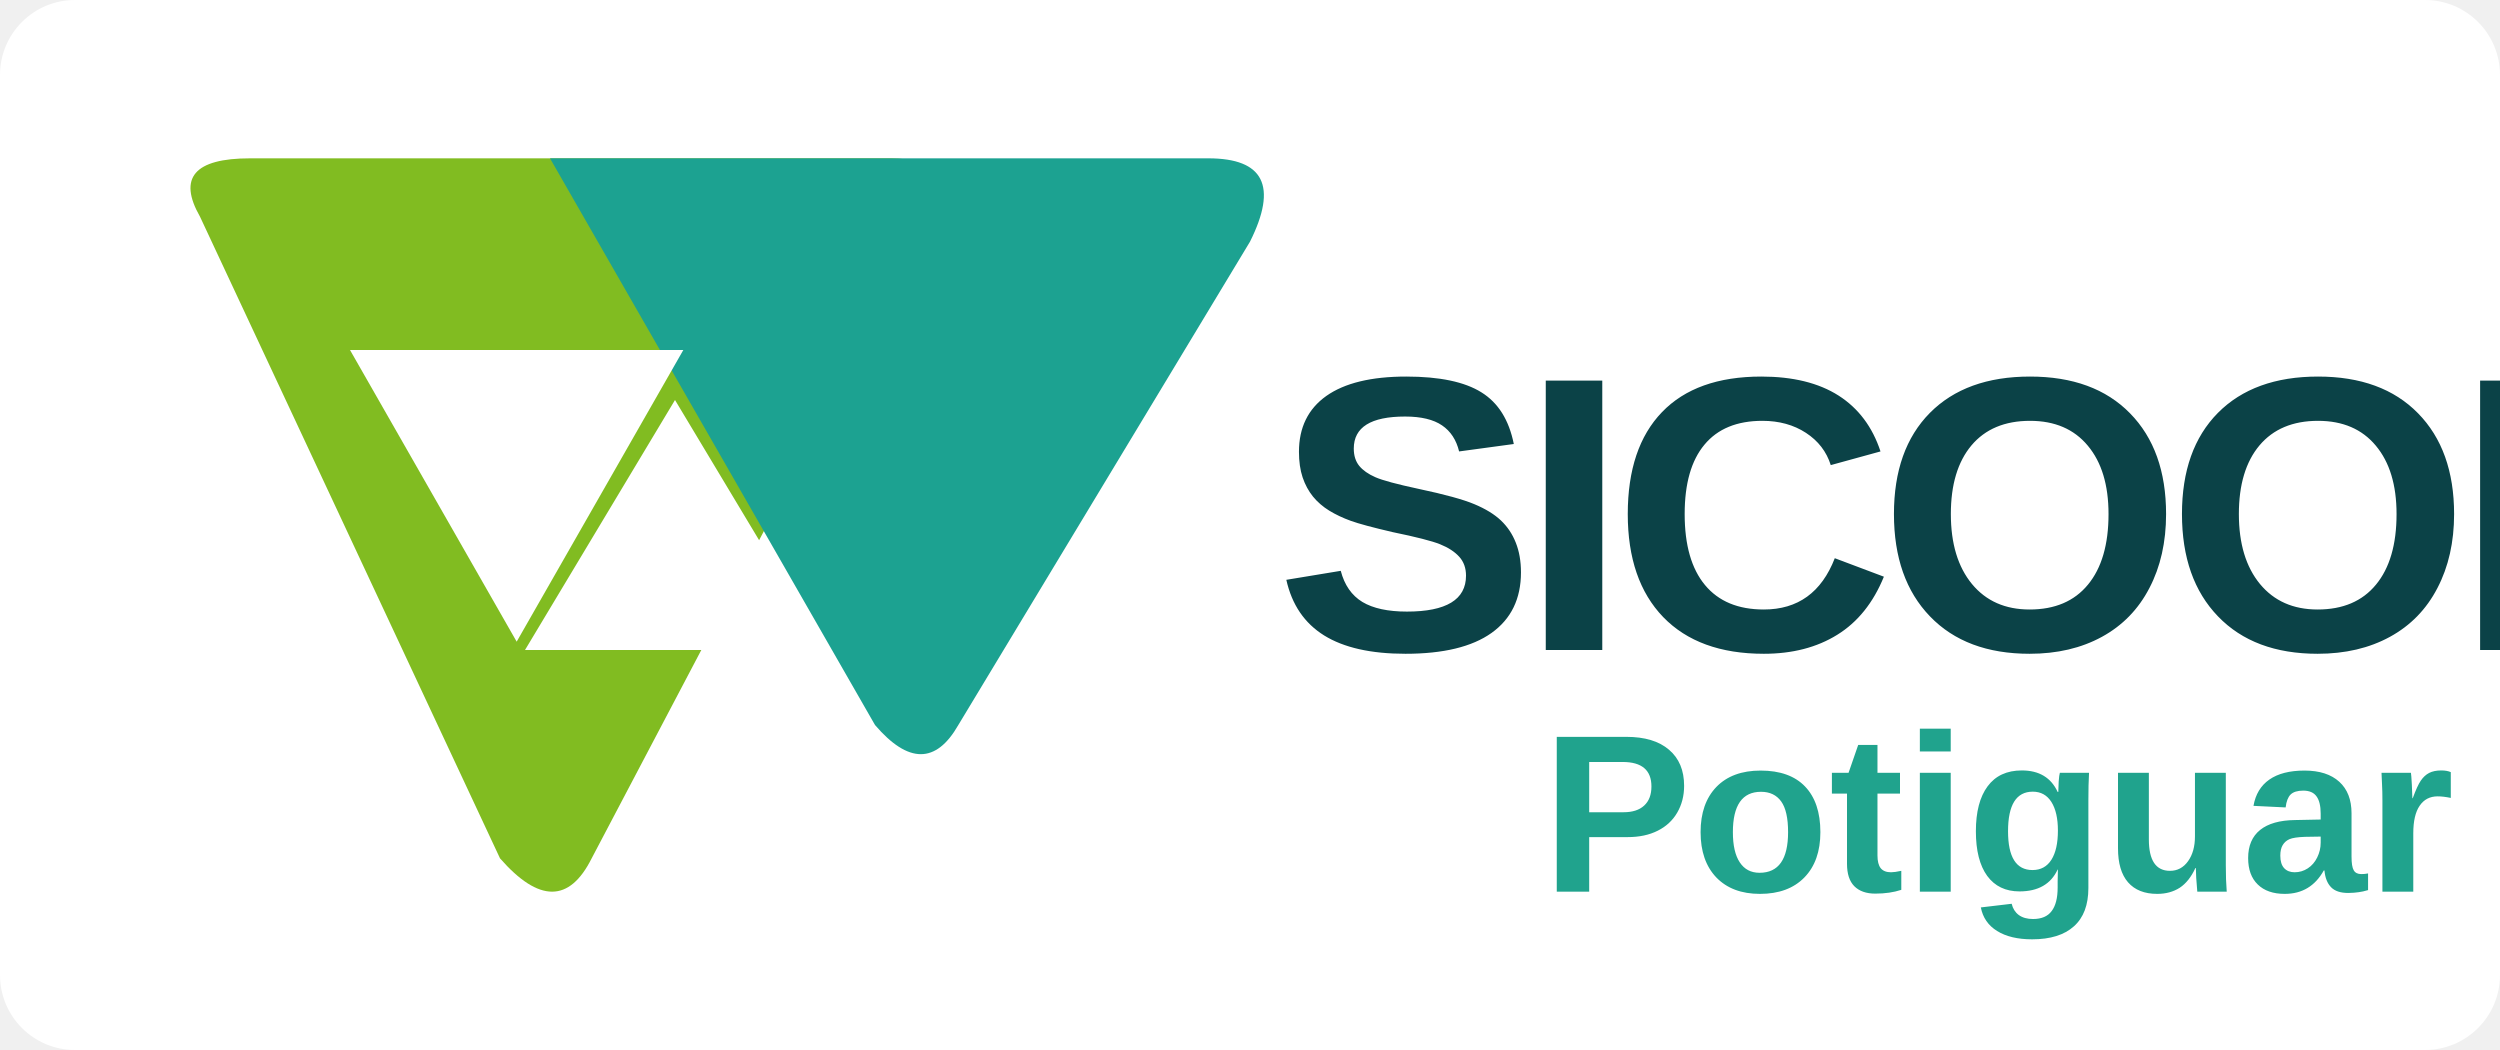
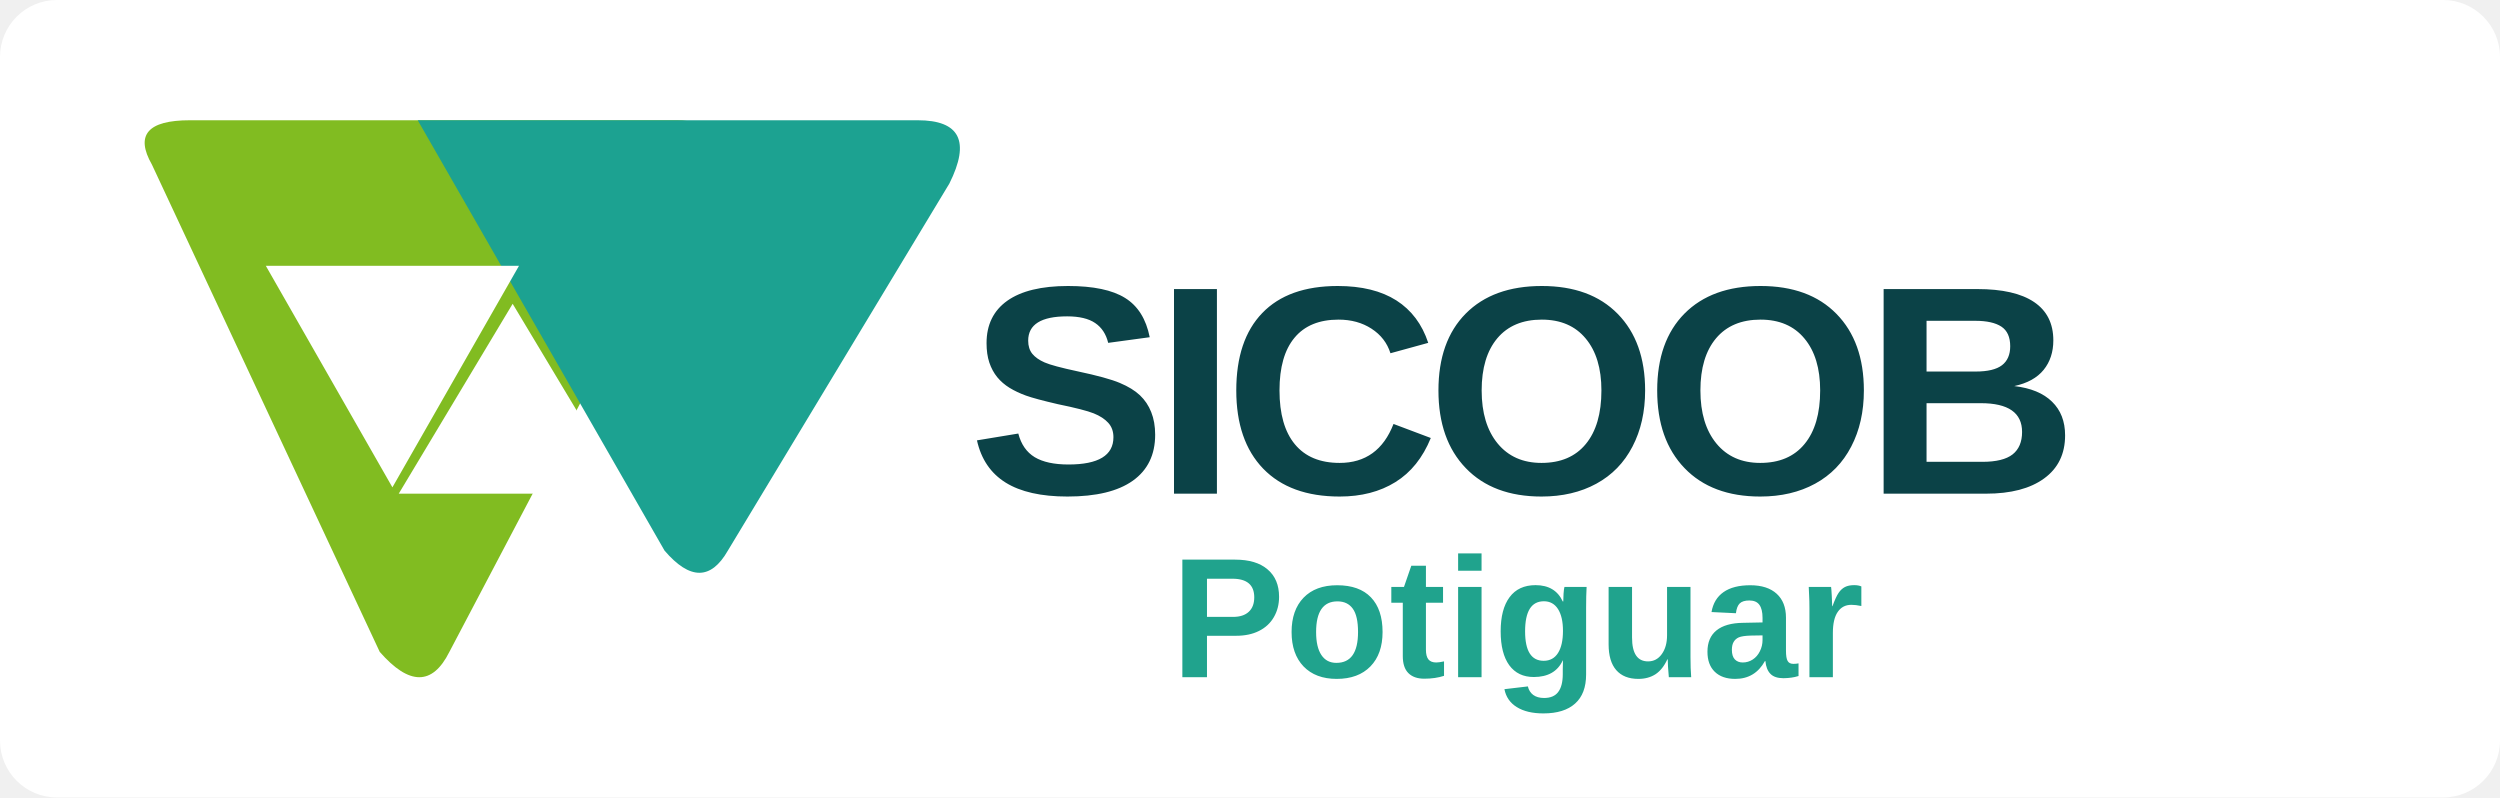
- <svg xmlns="http://www.w3.org/2000/svg" viewBox="0 0 300 126" role="img" aria-labelledby="t">
-   <rect width="300" height="126" rx="9" fill="#fff" />
+ <svg xmlns="http://www.w3.org/2000/svg" viewBox="0 0 395 126" role="img" aria-labelledby="t">
+   <rect width="395" height="126" rx="9" fill="#fff" />
  <g transform="translate(4 9)">
    <path d="M20 17Q16 10 26 10h77q7 0 4 8L67 94q-4 8-11 0Z" fill="#81bc21" />
    <path d="M62 10h79q10 0 5 10L111 78q-4 7-10 0Z" fill="#1ca291" />
    <path d="M38 33h40l-20 35Z" fill="#fff" />
    <path d="M59 69 77 39 95 69Z" fill="#fff" />
  </g>
  <text x="153" y="78" font-size="47" font-family="Arial, Helvetica, sans-serif" font-weight="800" letter-spacing="-2" fill="#0b4247">SICOOB</text>
  <text x="185" y="107" font-size="27" font-family="Arial, Helvetica, sans-serif" font-weight="700" fill="#20a38d">Potiguar</text>
</svg>
